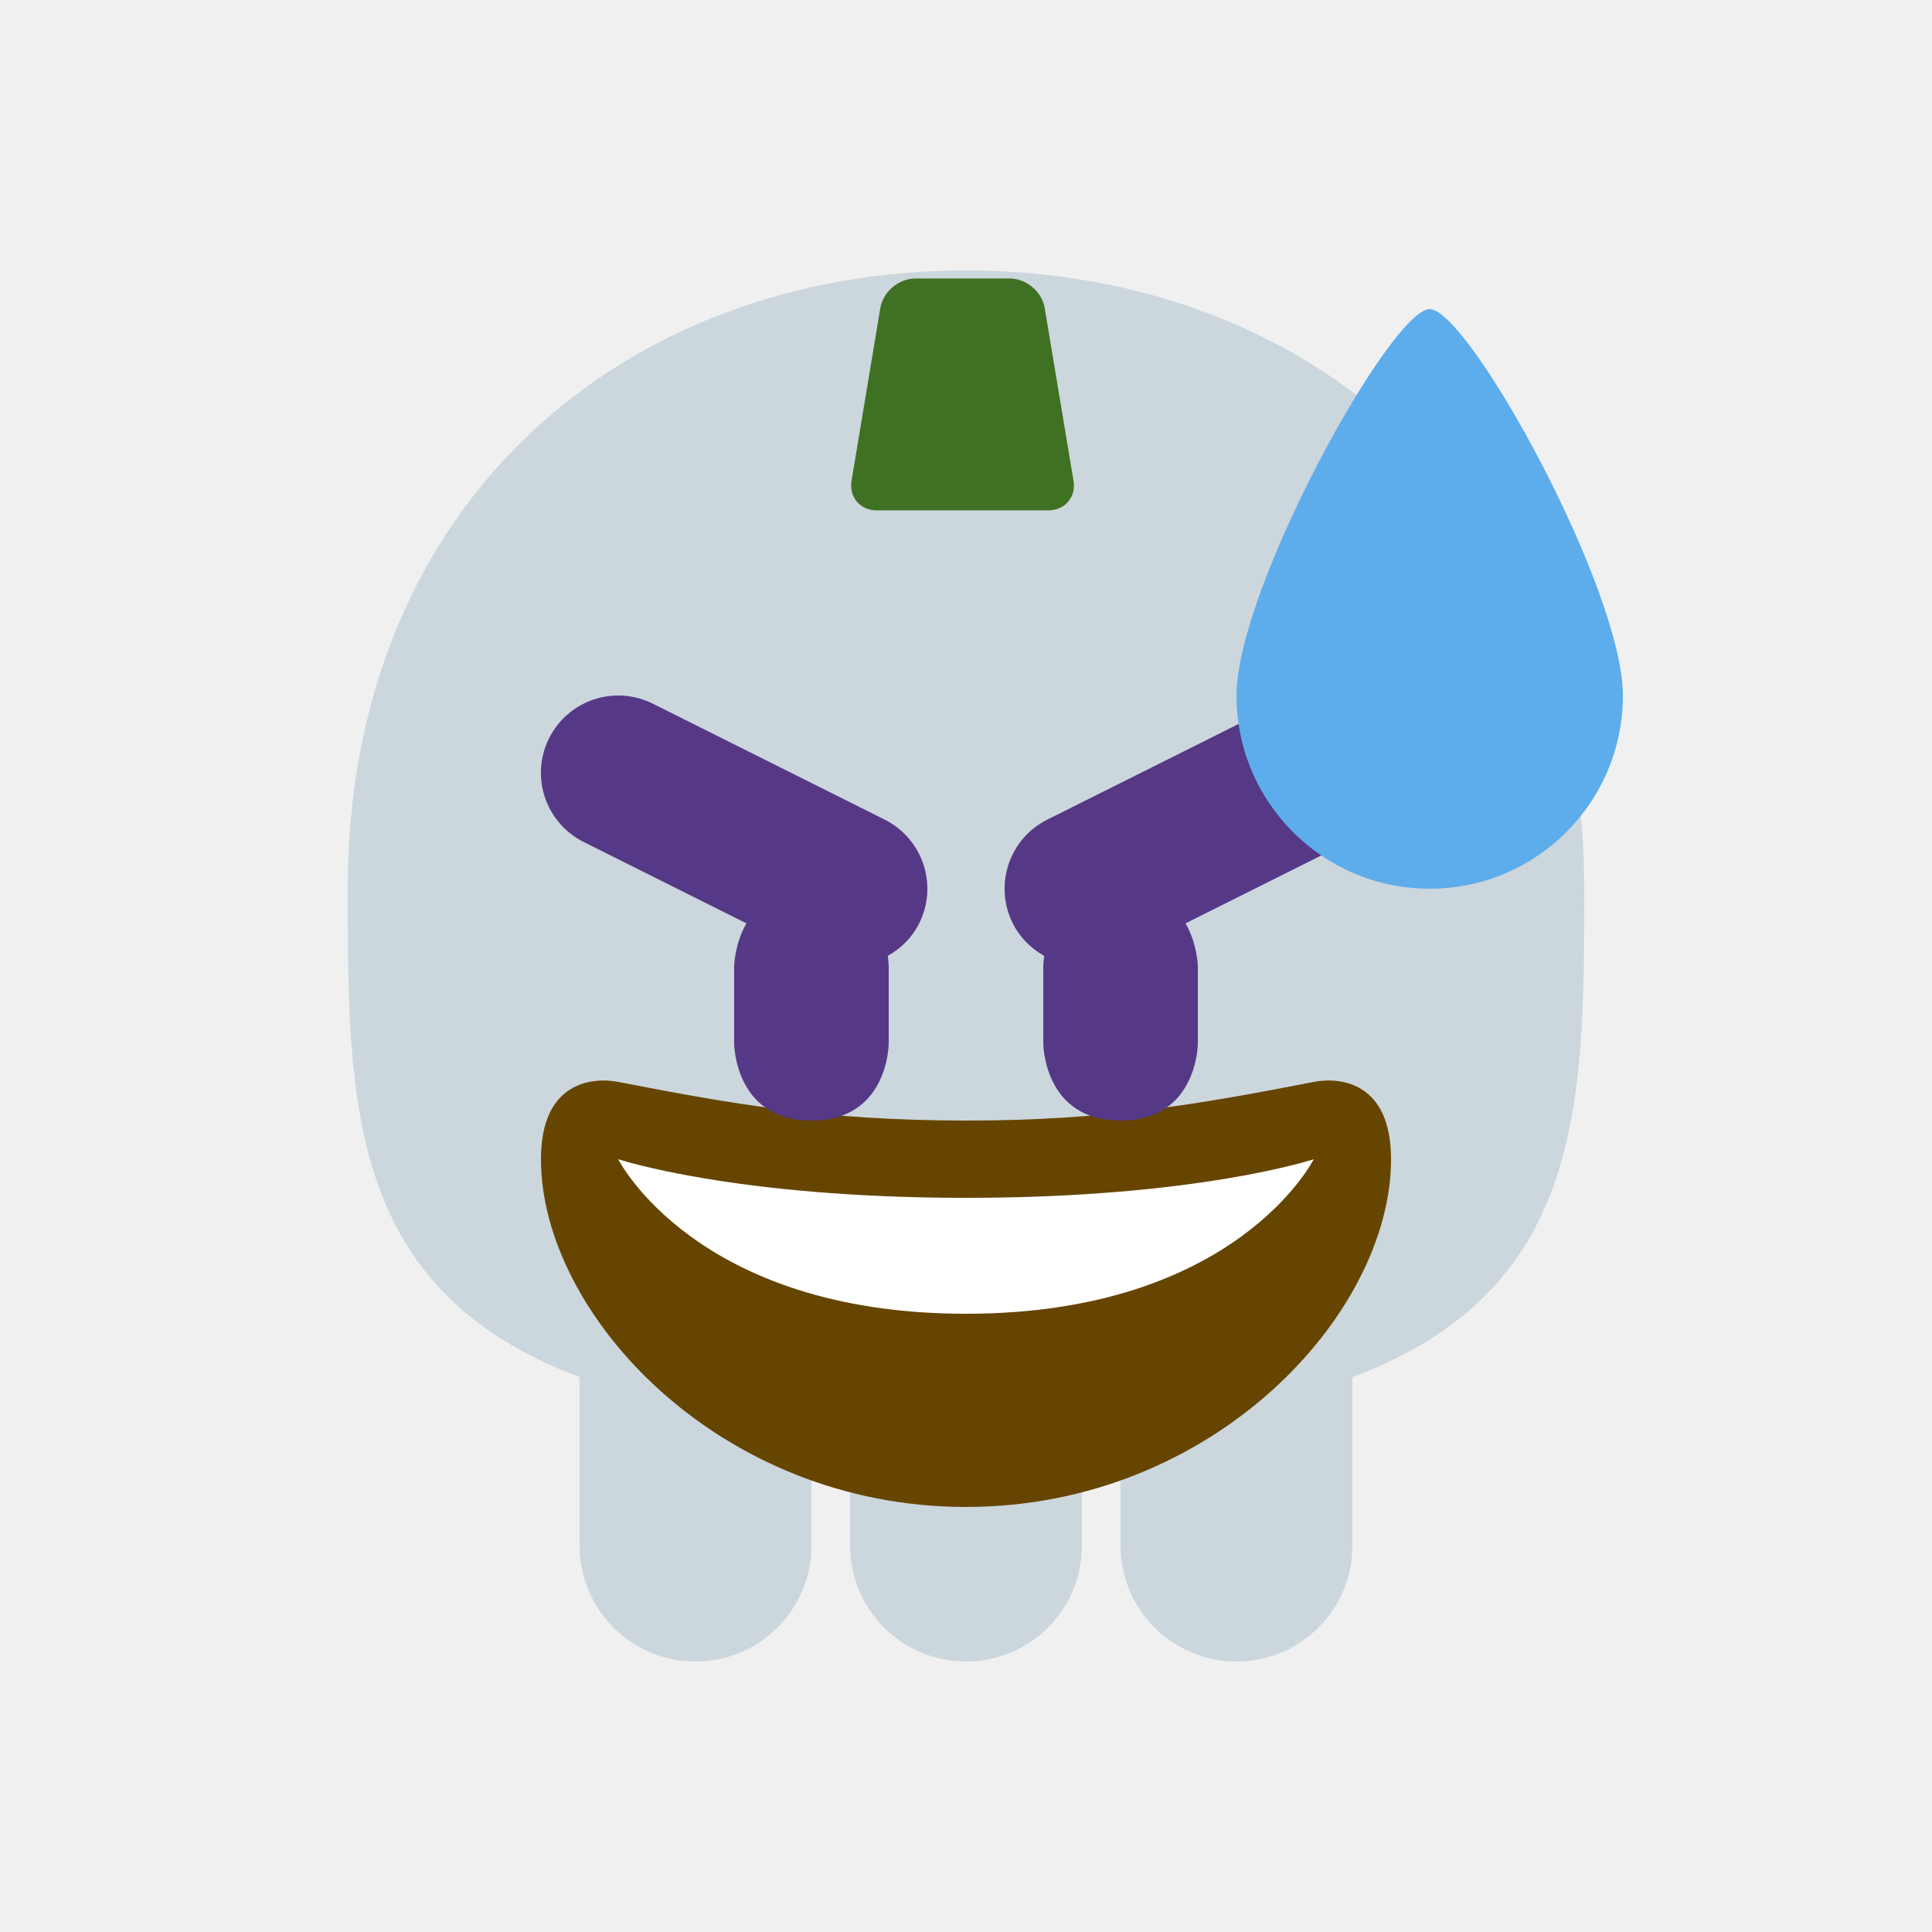
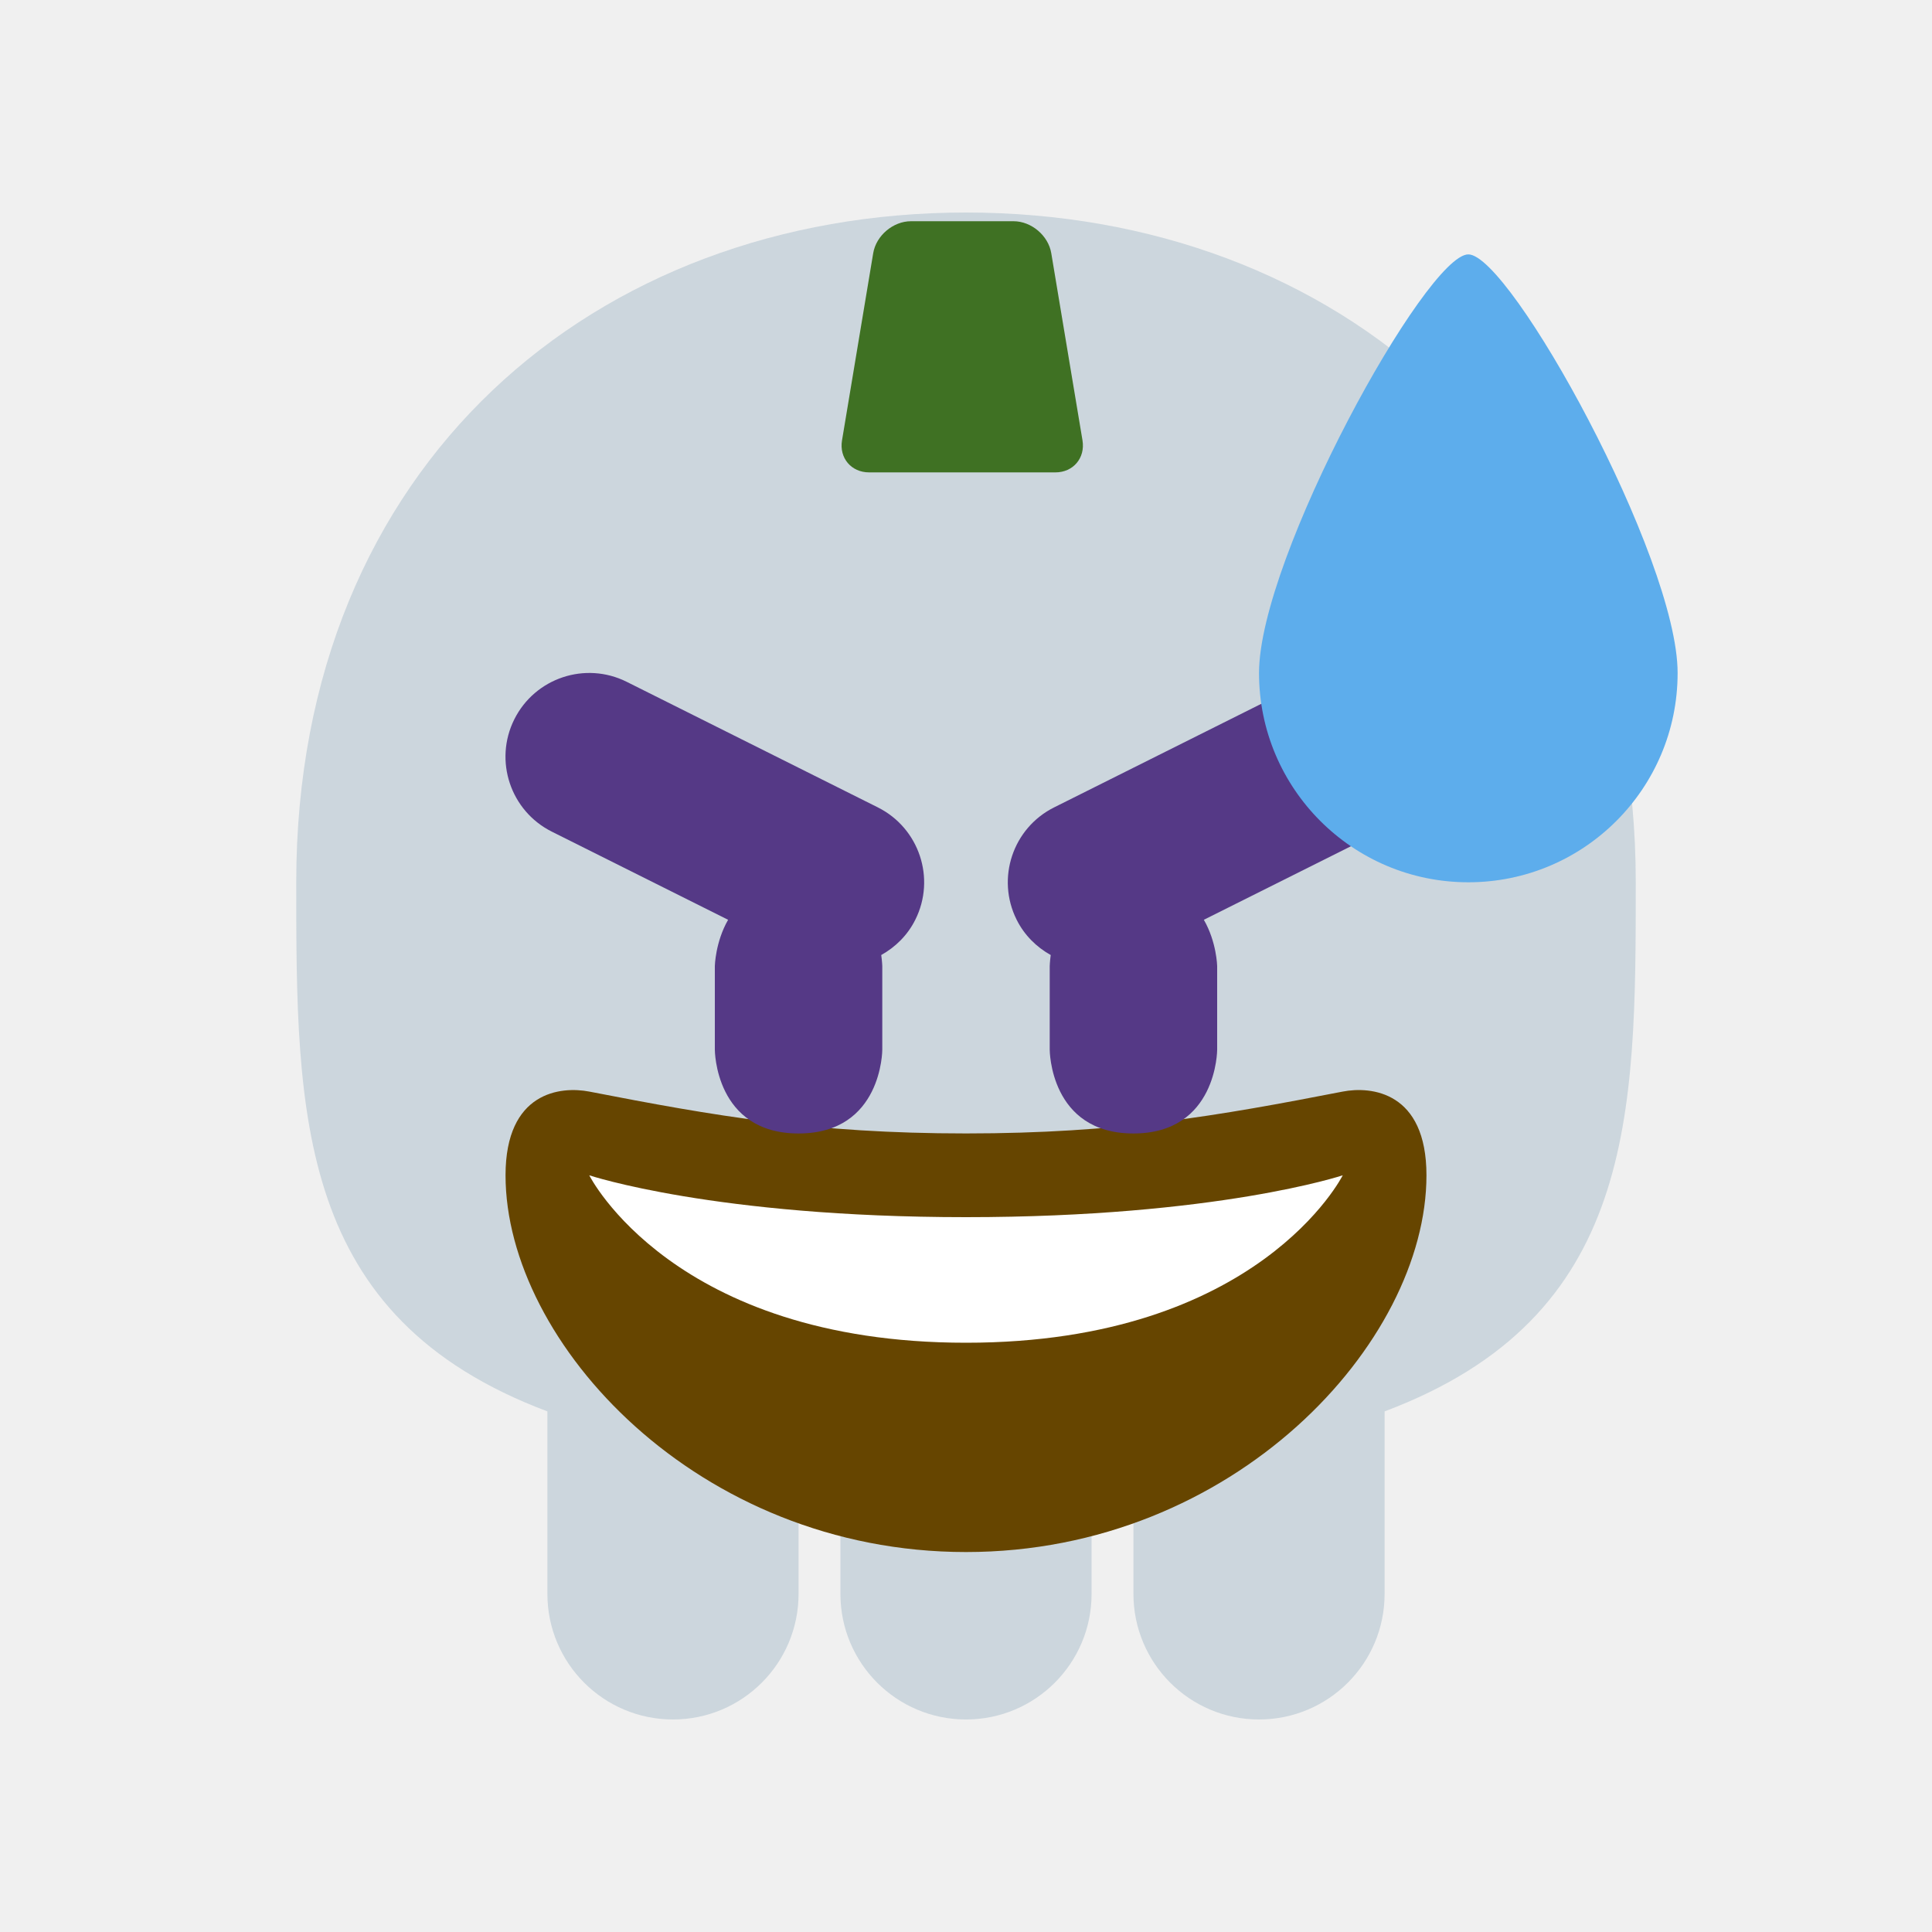
- <svg xmlns="http://www.w3.org/2000/svg" id="ejdCi8QXkgK1" viewBox="0 0 600 600" shape-rendering="geometricPrecision" text-rendering="geometricPrecision" width="600" height="600">
-   <g id="ejdCi8QXkgK2" transform="matrix(12 0 0 12 84 84.00001)" clip-rule="evenodd">
+ <svg xmlns="http://www.w3.org/2000/svg" id="eXyhJwjzZFa1" viewBox="0 0 600 600" shape-rendering="geometricPrecision" text-rendering="geometricPrecision" width="600" height="600">
+   <g id="eXyhJwjzZFa2" transform="matrix(13 0 0 13 66 66.00001)" clip-rule="evenodd">
    <path d="M34,16C34,6,26.837,0,18,0C9.164,0,2,6,2,16c0,5.574.002,10.388,6,12.64L8,33c0,1.657,1.343,3,3,3s3-1.343,3-3v-3.155c.324.027.659.05,1,.07L15,33c0,1.657,1.343,3,3,3s3-1.343,3-3v-3.085c.342-.021.676-.043,1-.07L22,33c0,1.657,1.344,3,3,3c1.657,0,3-1.343,3-3v-4.36c5.998-2.252,6-7.066,6-12.64Z" clip-rule="evenodd" fill="#ccd6dd" stroke-linejoin="round" stroke-miterlimit="2" />
    <path d="M18,22c-3.623,0-6.027-.422-9-1-.679-.131-2,0-2,2c0,4,4.595,9,11,9c6.404,0,11-5,11-9c0-2-1.321-2.132-2-2-2.973.578-5.377,1-9,1Z" clip-rule="evenodd" fill="#664500" stroke-linejoin="round" stroke-miterlimit="2" />
    <path d="M9,23c0,0,3,1,9,1s9-1,9-1-2,4-9,4-9-4-9-4Z" clip-rule="evenodd" fill="#fff" stroke-linejoin="round" stroke-miterlimit="2" />
    <path d="M15.894,14.211l-6-3c-.988-.494-2.189-.093-2.684.895-.494.988-.093,2.189.895,2.684l4.212,2.106c-.306.533-.317,1.105-.317,1.105v2c0,0,0,2,2,2s2-2,2-2v-2c0,0-.003-.109-.025-.263.338-.189.628-.471.814-.843.494-.988.093-2.189-.895-2.684Z" clip-rule="evenodd" fill="#553986" stroke-linejoin="round" stroke-miterlimit="2" />
    <path d="M28.789,12.106c-.493-.986-1.694-1.391-2.684-.895l-6,3c-.988.494-1.389,1.695-.895,2.684.186.372.476.654.814.843-.021.154-.024.263-.024.263v2c0,0,0,2,2,2s2-2,2-2v-2c0,0-.011-.572-.318-1.105l4.212-2.106c.989-.495,1.389-1.696.895-2.684Z" clip-rule="evenodd" fill="#553986" stroke-linejoin="round" stroke-miterlimit="2" />
    <path d="M20.783,5.444c.069.42-.222.764-.647.764h-4.451c-.426,0-.717-.344-.647-.764l.745-4.472c.07-.421.476-.764.902-.764h2.451c.426,0,.832.344.901.764l.746,4.472Z" clip-rule="evenodd" fill="#3f7123" stroke-linejoin="round" stroke-miterlimit="2" />
    <path d="M35,11c0,2.762-2.238,5-5,5s-5-2.238-5-5s4-10,5-10s5,7.238,5,10Z" clip-rule="evenodd" fill="#5dadec" stroke-linejoin="round" stroke-miterlimit="2" />
  </g>
-   <g id="ejdCi8QXkgK10" transform="matrix(2 0 0 2 264 263.9983)" opacity="0" clip-rule="evenodd">
+   <g id="eXyhJwjzZFa10" transform="matrix(-3.939231 0.694593-.694593-3.939231 383.4094 358.4068)" opacity="0" clip-rule="evenodd">
    <path d="M35.734,19.929C35.375,16.66,35,15,34,13c0,0,3-9,1-12.7-.674-1.246-7.404,1.688-10,3.7c0,0-4-.998-7-.998s-7,.998-7,.998C8.404,1.988,1.674,-0.946,1,0.3C-1,4,2,13,2,13c-1,2-1.375,3.66-1.734,6.929C-0.129,23.513,0.657,26.37,1,27c.39.716,2.367,3.025,5,5c4,3,10,4,12,4s8-1,12-4c2.633-1.975,4.61-4.284,5-5c.343-.63,1.129-3.487.734-7.071Z" clip-rule="evenodd" fill="#ffcc4d" stroke-linejoin="round" stroke-miterlimit="2" />
    <path d="M2,3c.447-1.342,5.64,1,6.64,2C8.64,5,4,8,3,11c0,0-2-5-1-8Z" clip-rule="evenodd" fill="#f18f26" stroke-linejoin="round" stroke-miterlimit="2" />
    <path d="M34,3c-.447-1.342-5.64,1-6.64,2c0,0,4.64,3,5.64,6c0,0,2-5,1-8Z" clip-rule="evenodd" fill="#f18f26" stroke-linejoin="round" stroke-miterlimit="2" />
    <path d="M4.934,5.603C4.934,4.189,11,7,10,8s-2,1.603-3,2.603-2.066-4-2.066-5Z" clip-rule="evenodd" fill="#ffcc4d" stroke-linejoin="round" stroke-miterlimit="2" />
    <path d="M31.066,5.603C31.066,4.189,25,7,26,8s2,1.603,3,2.603s2.066-4,2.066-5Z" clip-rule="evenodd" fill="#ffcc4d" stroke-linejoin="round" stroke-miterlimit="2" />
    <path d="M0.701,25c-.148,0-.294-.065-.393-.19-.171-.217-.134-.531.083-.702.162-.127,4.02-3.12,10.648-2.605.275.02.481.261.46.536s-.257.501-.537.46c-6.233-.474-9.915,2.366-9.951,2.395-.093.071-.202.106-.31.106Z" clip-rule="evenodd" fill="#fee7b8" stroke-linejoin="round" stroke-miterlimit="2" />
    <path d="M9.569,20.337c-.049,0-.1-.007-.149-.022-4.79-1.497-8.737-.347-8.777-.336-.265.081-.543-.07-.623-.335-.079-.265.071-.543.335-.622.173-.052,4.286-1.247,9.362.338.264.083.411.363.328.627-.066.213-.263.35-.476.35Z" clip-rule="evenodd" fill="#fee7b8" stroke-linejoin="round" stroke-miterlimit="2" />
    <path d="M35.299,25c.148,0,.294-.065.393-.19.171-.217.134-.531-.083-.702-.162-.127-4.02-3.12-10.648-2.605-.275.02-.481.261-.46.536s.257.501.537.46c6.233-.474,9.915,2.366,9.951,2.395.093.071.202.106.31.106Z" clip-rule="evenodd" fill="#fee7b8" stroke-linejoin="round" stroke-miterlimit="2" />
    <path d="M26.431,20.337c.049,0,.1-.007.149-.022c4.79-1.497,8.737-.347,8.777-.336.265.081.543-.07.623-.335.079-.265-.071-.543-.335-.622-.173-.052-4.286-1.247-9.362.338-.264.083-.411.363-.328.627.065.213.263.35.476.35Z" clip-rule="evenodd" fill="#fee7b8" stroke-linejoin="round" stroke-miterlimit="2" />
    <path d="M25,26h-14c-.552,0-1-.447-1-1s.448-1,1-1h14c.553,0,1,.447,1,1s-.447,1-1,1Z" clip-rule="evenodd" fill="#664500" stroke-linejoin="round" stroke-miterlimit="2" />
    <path d="M18,19.5c3,0,3,.5,3,1.5s-1.5,3-3,3-3-2-3-3-.001-1.5,3-1.5Z" clip-rule="evenodd" fill="#e75a70" stroke-linejoin="round" stroke-miterlimit="2" />
    <path d="M34.808,9.627c-.171-.166-1.267.274-2.376-.291-2.288-1.166-8.07-2.291-11.834.376-.403.285-2.087.333-2.558.313-.471.021-2.155-.027-2.558-.313C11.719,7.045,5.937,8.17,3.649,9.336c-1.109.565-2.205.125-2.376.291-.247.239-.247,1.196.001,1.436.246.239,1.477.515,1.722,1.232.247.718.249,4.958,2.213,6.424c1.839,1.372,6.129,1.785,8.848.238c2.372-1.349,2.289-4.189,2.724-5.881.155-.603.592-.907,1.26-.907s1.105.304,1.26.907c.435,1.691.351,4.532,2.724,5.881c2.719,1.546,7.009,1.133,8.847-.238c1.965-1.465,1.967-5.706,2.213-6.424.245-.717,1.476-.994,1.722-1.232.248-.24.249-1.197.001-1.436Zm-20.194,3.65c-.077,1.105-.274,3.227-1.597,3.98-.811.462-1.868.743-2.974.743h-.001c-1.225,0-2.923-.347-3.587-.842-.83-.619-1.146-3.167-1.265-4.12-.076-.607-.28-2.09.388-2.318c1.06-.361,2.539-.643,4.052-.643.693,0,3.021.043,4.155.741c1.005.617.872,1.851.829,2.459Zm16.278-.253c-.119.954-.435,3.515-1.265,4.134-.664.495-2.362.842-3.587.842h-.001c-1.107,0-2.163-.281-2.975-.743-1.323-.752-1.52-2.861-1.597-3.966-.042-.608-.176-1.851.829-2.468c1.135-.698,3.462-.746,4.155-.746c1.513,0,2.991.277,4.052.638.668.228.465,1.702.389,2.309Z" clip-rule="evenodd" fill="#292f33" stroke-linejoin="round" stroke-miterlimit="2" />
    <path d="M14.337,10.19c0,0-.06-3.214-1.31-4.226-1.316-1.065-2.381.595-2.381.595s-.252-2.143-1.68-1.964-1.369,1.548-1.369,1.548-.82-1.845-2.381-1.19c-1.518.637-.76,2.024-.76,2.024s-1.145-.41-1.666.416c-.715,1.131.998,2.024.998,2.024s3.571-.833,5.357-.774s5.192,1.547,5.192,1.547Z" clip-rule="evenodd" fill="#292f33" stroke-linejoin="round" stroke-miterlimit="2" />
    <path d="M21.663,10.19c0,0,.06-3.214,1.31-4.226c1.316-1.065,2.381.595,2.381.595s.252-2.143,1.68-1.964c1.429.179,1.369,1.548,1.369,1.548s.82-1.845,2.381-1.19c1.518.637.76,2.024.76,2.024s1.145-.409,1.667.417c.714,1.131-.998,2.024-.998,2.024s-3.571-.833-5.357-.774c-1.787.058-5.193,1.546-5.193,1.546Z" clip-rule="evenodd" fill="#292f33" stroke-linejoin="round" stroke-miterlimit="2" />
  </g>
-   <g id="ejdCi8QXkgK25" transform="matrix(2 0 0 2 264 264)" opacity="0" clip-rule="evenodd">
+   <g id="eXyhJwjzZFa25" transform="matrix(-3.939231 0.694593-.694593-3.939231 383.4088 358.4035)" opacity="0" clip-rule="evenodd">
    <path d="M32.664,8.519C29.364,5.134,23.42,4.75,18,4.75s-11.364.384-14.664,3.769C0.582,11.344,0,15.751,0,19.791c0,5.263,1.982,11.311,6.357,14.244C9.364,36.051,13.95,35.871,18,35.871s8.636.18,11.643-1.836C34.018,31.101,36,25.054,36,19.791c0-4.04-.582-8.447-3.336-11.272Z" clip-rule="evenodd" fill="#f4900c" stroke-linejoin="round" stroke-miterlimit="2" />
    <circle r="5" transform="translate(7 21)" clip-rule="evenodd" fill="#ff7892" fill-rule="evenodd" stroke-linejoin="round" stroke-miterlimit="2" />
    <circle r="5" transform="translate(29 21)" clip-rule="evenodd" fill="#ff7892" fill-rule="evenodd" stroke-linejoin="round" stroke-miterlimit="2" />
    <path d="M23.485,27.879C23.474,27.835,22.34,23.5,18,23.5s-5.474,4.335-5.484,4.379c-.053.213.043.431.231.544.187.112.433.086.596-.06.01-.008,1.014-.863,4.657-.863c3.59,0,4.617.83,4.656.863.095.09.219.137.344.137.084,0,.169-.021.246-.064.196-.112.294-.339.239-.557Z" clip-rule="evenodd" fill="#664500" stroke-linejoin="round" stroke-miterlimit="2" />
    <path d="M16,18c-.419,0-.809-.265-.949-.684C14.848,16.717,14.034,15,13,15c-1.062,0-1.888,1.827-2.051,2.316-.175.523-.738.808-1.265.632-.524-.174-.807-.741-.632-1.265C9.177,16.307,10.356,13,13,13s3.823,3.307,3.949,3.684c.175.524-.108,1.091-.632,1.265-.106.034-.213.051-.317.051Z" clip-rule="evenodd" fill="#664500" stroke-linejoin="round" stroke-miterlimit="2" />
    <path d="M26,18c-.419,0-.809-.265-.948-.684C24.849,16.717,24.033,15,23,15c-1.062,0-1.889,1.827-2.052,2.316-.175.523-.736.808-1.265.632-.523-.174-.807-.741-.632-1.265C19.177,16.307,20.355,13,23,13s3.823,3.307,3.948,3.684c.175.524-.108,1.091-.632,1.265-.105.034-.212.051-.316.051Z" clip-rule="evenodd" fill="#664500" stroke-linejoin="round" stroke-miterlimit="2" />
    <path d="M6.002,0.95c.026-.497.435-.896.92-.936.632-.053.912.447,1.146.953.73,1.574,1.508,3.121,2.544,4.52.72.973,1.589,2.014,2.696,2.564.589.197.862.911.55,1.449.525.911-.513,1.79-1.366,1.364-1.16.67-3.078-1.545-3.733-2.334C7.913,7.511,7.263,6.339,6.805,5.1c-.469-1.27-.883-2.779-.803-4.15Z" clip-rule="evenodd" fill="#f4900c" stroke-linejoin="round" stroke-miterlimit="2" />
    <path d="M29.99,0.95c-.026-.497-.435-.896-.92-.936-.632-.053-.912.447-1.146.953-.73,1.574-1.508,3.121-2.544,4.52-.72.973-1.589,2.014-2.696,2.564-.589.197-.862.911-.55,1.449-.525.911.513,1.79,1.366,1.364c1.16.67,3.078-1.545,3.733-2.334.846-1.018,1.496-2.19,1.954-3.429.469-1.271.883-2.78.803-4.151Z" clip-rule="evenodd" fill="#f4900c" stroke-linejoin="round" stroke-miterlimit="2" />
  </g>
-   <g id="ejdCi8QXkgK34" transform="matrix(2 0 0 2 264 263.996)" opacity="0" clip-rule="evenodd">
+   <g id="eXyhJwjzZFa34" transform="matrix(-3.939231 0.694593-.694593-3.939231 383.4102 358.4114)" opacity="0" clip-rule="evenodd">
    <path d="M36,18c0,9.941-8.059,18-18,18s-18-8.059-18-18s8.059-18,18-18s18,8.059,18,18" clip-rule="evenodd" fill="#ffcc4d" stroke-linejoin="round" stroke-miterlimit="2" />
    <circle r="5" transform="translate(29 23)" clip-rule="evenodd" fill="#ff7892" fill-rule="evenodd" stroke-linejoin="round" stroke-miterlimit="2" />
    <circle r="5" transform="translate(7 23)" clip-rule="evenodd" fill="#ff7892" fill-rule="evenodd" stroke-linejoin="round" stroke-miterlimit="2" />
    <path d="M18.625,20.937c-3.543.759-5.981.85-9.01.908-.691.015-1.955.419-1.536,2.375.838,3.911,6.379,7.837,12.642,6.495c6.262-1.342,9.708-7.194,8.87-11.105-.419-1.956-1.739-1.808-2.375-1.536-2.786,1.187-5.048,2.104-8.591,2.863Z" clip-rule="evenodd" fill="#65471b" stroke-linejoin="round" stroke-miterlimit="2" />
    <path d="M11,24.004v6c0,3,2,6,6,6s6-3,6-6v-6h-12Z" clip-rule="evenodd" fill="#e8596e" stroke-linejoin="round" stroke-miterlimit="2" />
    <path d="M17,31.883c.301,0,.545-.244.545-.545v-6.295h-1.091v6.295c.001.301.245.545.546.545Z" clip-rule="evenodd" fill="#dd2f45" stroke-linejoin="round" stroke-miterlimit="2" />
    <path d="M10.034,23.801c0,0,3.143.349,9.01-.908s8.591-2.864,8.591-2.864-1.117,4.33-7.962,5.797-9.639-2.025-9.639-2.025Z" clip-rule="evenodd" fill="#fff" stroke-linejoin="round" stroke-miterlimit="2" />
    <path d="M15.457,15.815c-.06-.135-1.499-3.297-4.457-3.297-2.957,0-4.397,3.162-4.457,3.297-.092.207-.032.449.144.591.177.143.427.147.61.014.013-.009,1.262-.902,3.703-.902c2.426,0,3.674.881,3.702.901.088.066.193.099.298.099.11,0,.221-.037.311-.109.179-.142.238-.386.146-.594Z" clip-rule="evenodd" fill="#66471b" stroke-linejoin="round" stroke-miterlimit="2" />
    <path d="M31,13.5c0,3.59-2.91,6.5-6.5,6.5s-6.5-2.91-6.5-6.5s2.91-6.5,6.5-6.5s6.5,2.91,6.5,6.5Z" clip-rule="evenodd" fill="#f5f8fa" stroke-linejoin="round" stroke-miterlimit="2" />
    <circle r="2.5" transform="translate(24.5 13.5)" clip-rule="evenodd" fill="#292f33" fill-rule="evenodd" stroke-linejoin="round" stroke-miterlimit="2" />
    <path d="M23.777,0.345c-1.212-.094-2.473-.159-3.773-.19-.661-.016-1.328-.026-2.004-.026-.672,0-1.336.01-1.993.025-1.302.031-2.564.096-3.777.19C5.34,0.88,0.169,2.451,0.169,5.287c0,3.588,8.264,5.771,17.831,5.771s17.831-2.183,17.831-5.771c0-2.835-5.168-4.405-12.054-4.942ZM18,7.383c-6.861,0-12.91-.833-12.91-2.736c0-.536.494-1.023,1.339-1.449c1.153-.581,2.978-1.044,5.189-1.349c1.911-.262,4.098-.41,6.382-.41c2.291,0,4.485.148,6.4.413c2.242.31,4.086.783,5.232,1.377.807.418,1.278.894,1.278,1.418c0,1.903-6.049,2.736-12.91,2.736Z" clip-rule="evenodd" fill="#5dadec" stroke-linejoin="round" stroke-miterlimit="2" />
    <path d="M24.4,1.853c2.242.31,4.086.783,5.232,1.377l.062.017c-2.285-1.674-4.57-2.56-5.917-2.902-1.212-.094-2.473-.159-3.773-.19l.018.007L24.4,1.853Z" clip-rule="evenodd" fill="#3b94d9" stroke-linejoin="round" stroke-miterlimit="2" />
    <path d="M6.429,3.199c1.153-.581,2.978-1.044,5.189-1.349l4.366-1.688.023-.008c-1.302.031-2.564.096-3.777.19-1.347.342-3.633,1.227-5.919,2.902l.118-.047Z" clip-rule="evenodd" fill="#3b94d9" stroke-linejoin="round" stroke-miterlimit="2" />
    <path d="M28.472,3.375c-.66-.443-1.346-.91-2.001-1.26C23.947,0.765,21.063,0,18,0c-2.929,0-5.695.7-8.14,1.941-1.089.553-1.881.999-2.17,1.434h20.782Z" clip-rule="evenodd" fill="#ffcc4d" stroke-linejoin="round" stroke-miterlimit="2" />
  </g>
-   <g id="ejdCi8QXkgK49" transform="matrix(2 0 0 2 264 264)" opacity="0" clip-rule="evenodd">
+   <g id="eXyhJwjzZFa49" transform="matrix(-3.939231 0.694593-.694593-3.939231 383.4088 358.4035)" opacity="0" clip-rule="evenodd">
    <path d="M34,16C34,6,26.837,0,18,0C9.164,0,2,6,2,16c0,5.574.002,10.388,6,12.64L8,33c0,1.657,1.343,3,3,3s3-1.343,3-3v-3.155c.324.027.659.05,1,.07L15,33c0,1.657,1.343,3,3,3s3-1.343,3-3v-3.085c.342-.021.676-.043,1-.07L22,33c0,1.657,1.344,3,3,3c1.657,0,3-1.343,3-3v-4.36c5.998-2.252,6-7.066,6-12.64Z" clip-rule="evenodd" fill="#ccd6dd" stroke-linejoin="round" stroke-miterlimit="2" />
    <path d="M18,22c-3.623,0-6.027-.422-9-1-.679-.131-2,0-2,2c0,4,4.595,9,11,9c6.404,0,11-5,11-9c0-2-1.321-2.132-2-2-2.973.578-5.377,1-9,1Z" clip-rule="evenodd" fill="#664500" stroke-linejoin="round" stroke-miterlimit="2" />
    <path d="M9,23c0,0,3,1,9,1s9-1,9-1-2,4-9,4-9-4-9-4Z" clip-rule="evenodd" fill="#fff" stroke-linejoin="round" stroke-miterlimit="2" />
    <path d="M15.894,14.211l-6-3c-.988-.494-2.189-.093-2.684.895-.494.988-.093,2.189.895,2.684l4.212,2.106c-.306.533-.317,1.105-.317,1.105v2c0,0,0,2,2,2s2-2,2-2v-2c0,0-.003-.109-.025-.263.338-.189.628-.471.814-.843.494-.988.093-2.189-.895-2.684Z" clip-rule="evenodd" fill="#553986" stroke-linejoin="round" stroke-miterlimit="2" />
    <path d="M28.789,12.106c-.493-.986-1.694-1.391-2.684-.895l-6,3c-.988.494-1.389,1.695-.895,2.684.186.372.476.654.814.843-.021.154-.024.263-.024.263v2c0,0,0,2,2,2s2-2,2-2v-2c0,0-.011-.572-.318-1.105l4.212-2.106c.989-.495,1.389-1.696.895-2.684Z" clip-rule="evenodd" fill="#553986" stroke-linejoin="round" stroke-miterlimit="2" />
    <path d="M20.783,5.444c.069.42-.222.764-.647.764h-4.451c-.426,0-.717-.344-.647-.764l.745-4.472c.07-.421.476-.764.902-.764h2.451c.426,0,.832.344.901.764l.746,4.472Z" clip-rule="evenodd" fill="#3f7123" stroke-linejoin="round" stroke-miterlimit="2" />
    <path d="M35,11c0,2.762-2.238,5-5,5s-5-2.238-5-5s4-10,5-10s5,7.238,5,10Z" clip-rule="evenodd" fill="#5dadec" stroke-linejoin="round" stroke-miterlimit="2" />
  </g>
</svg>
